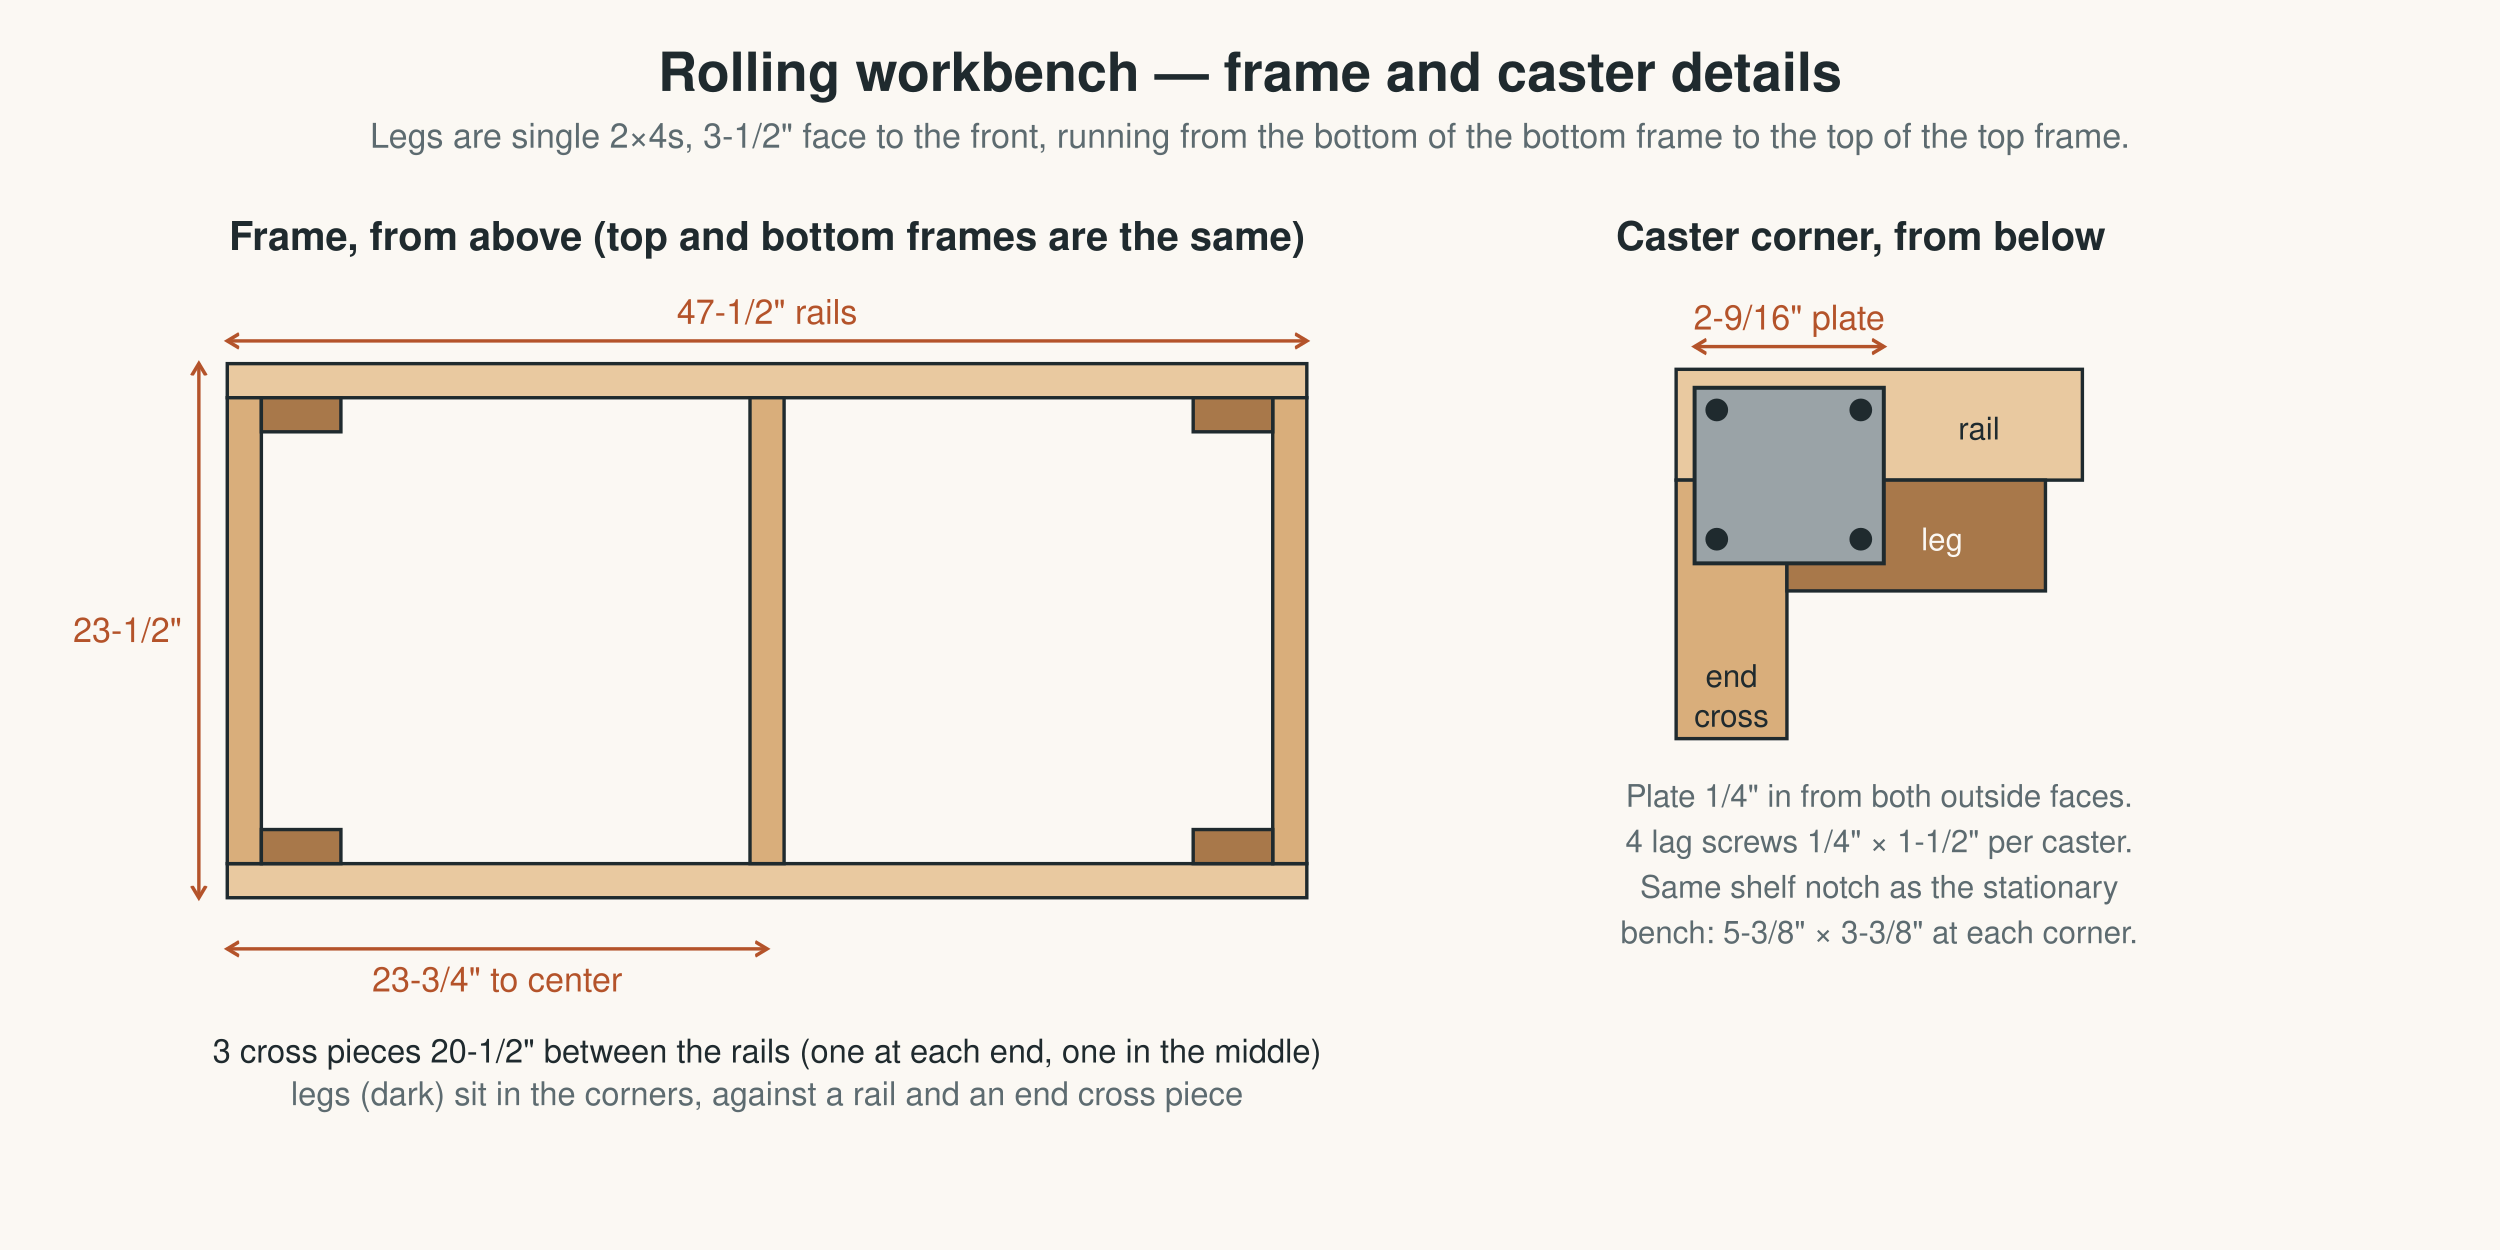
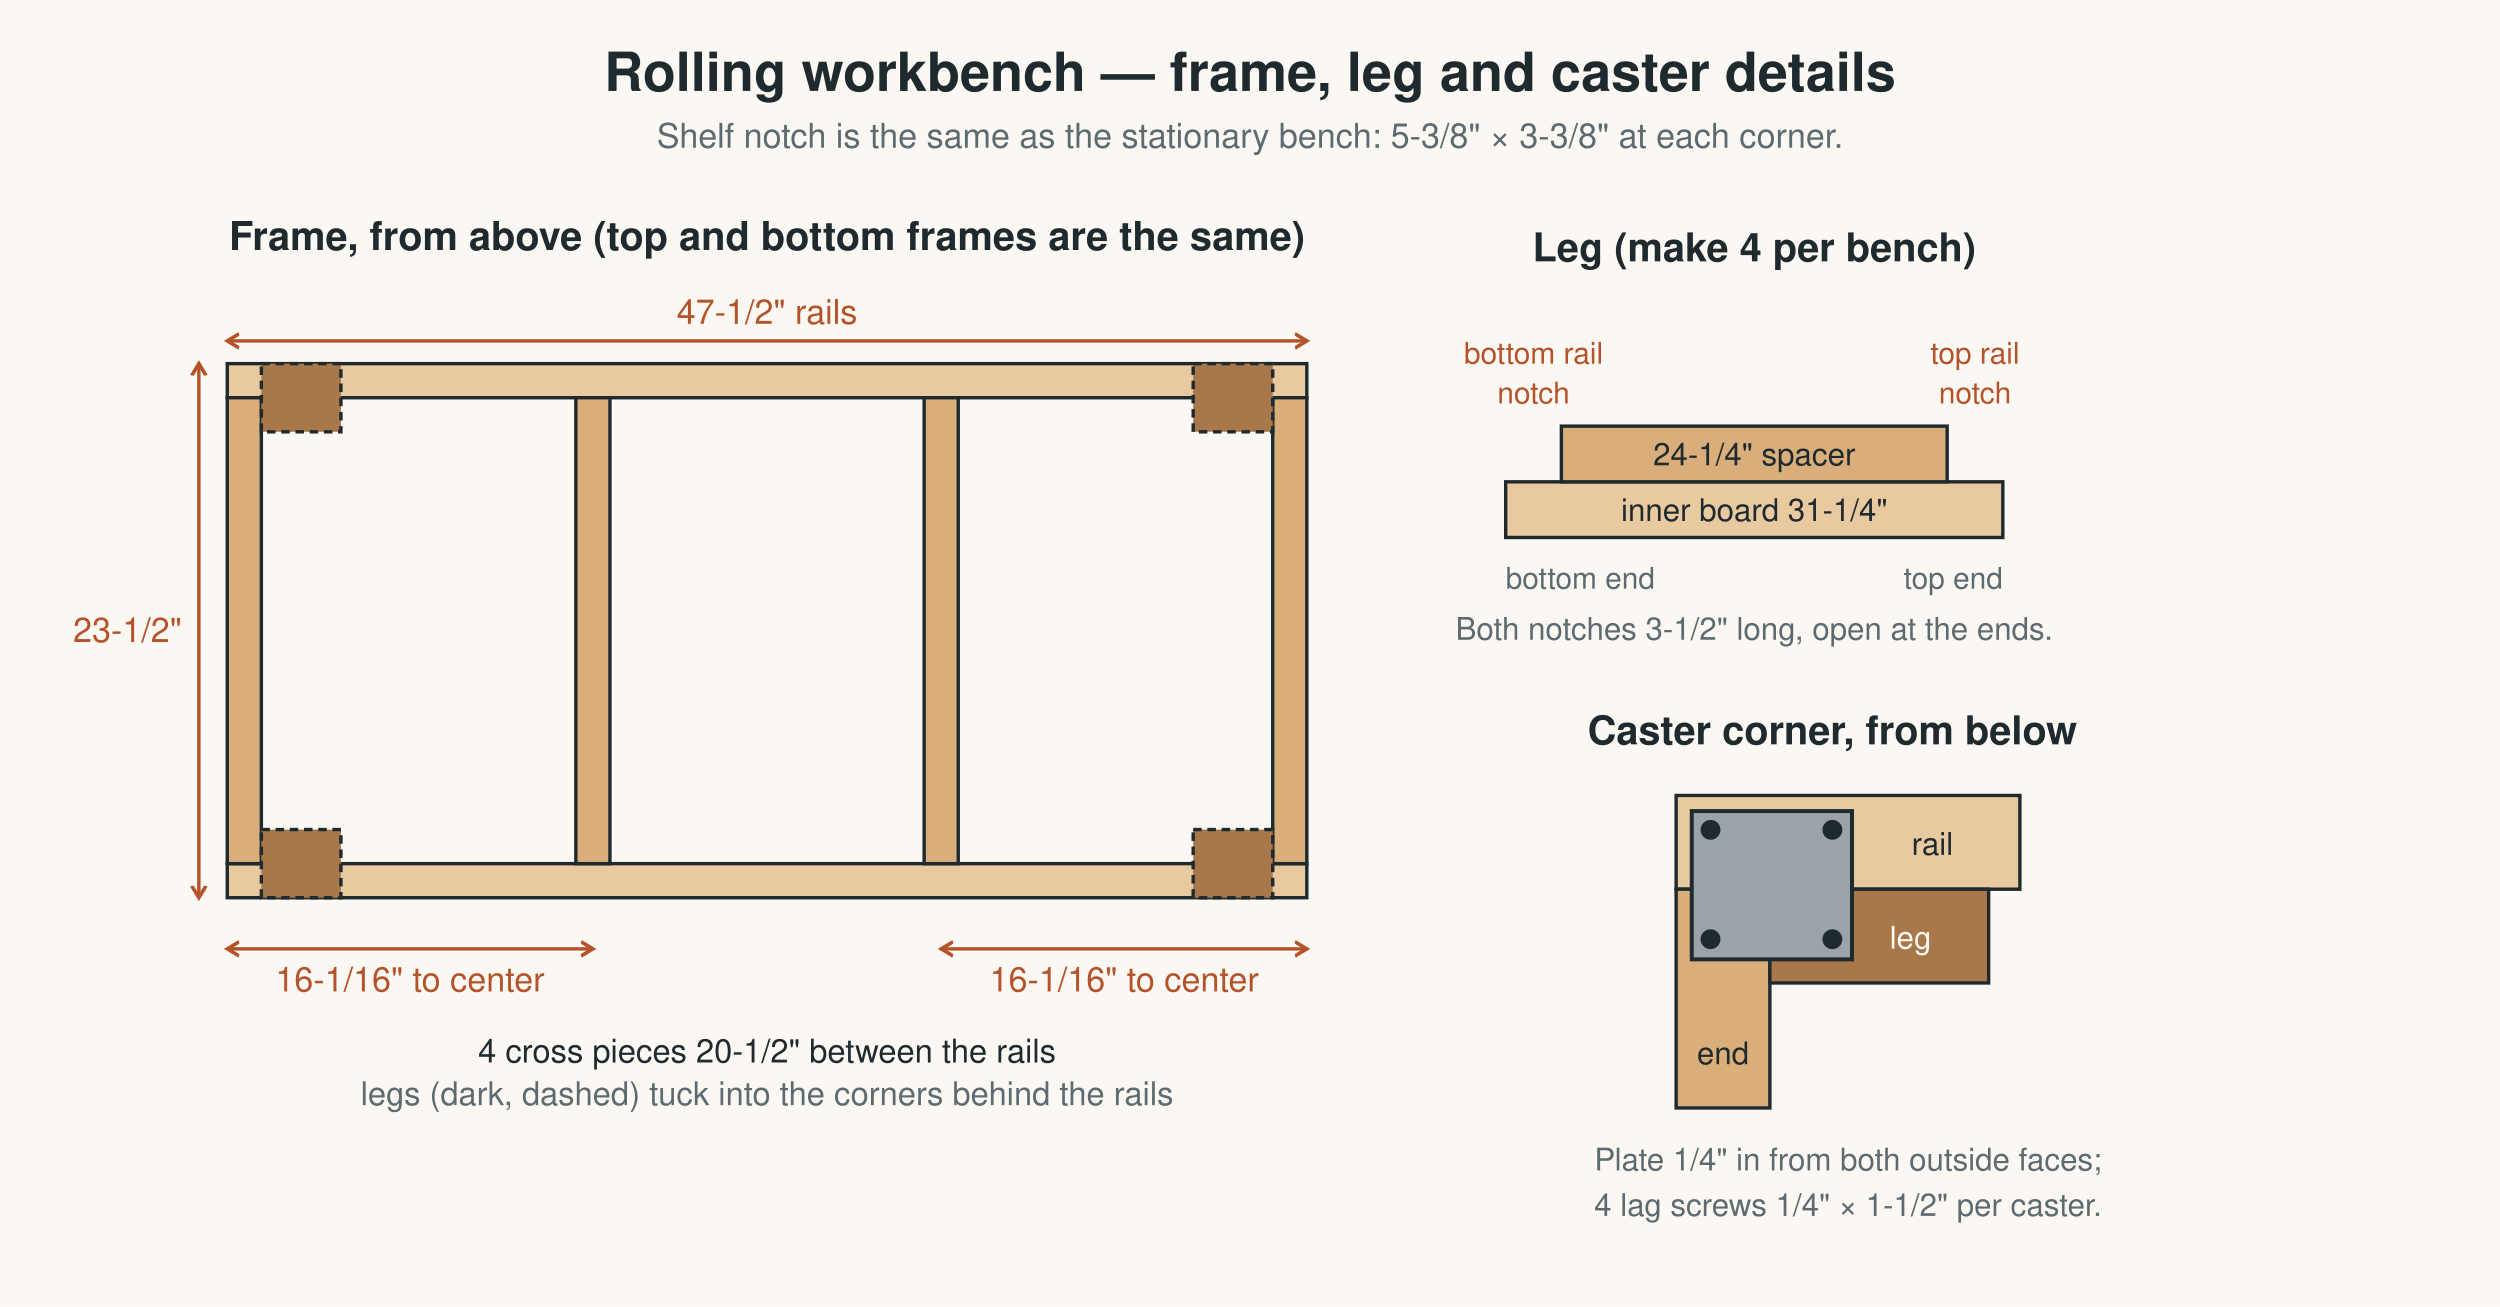
- <svg xmlns="http://www.w3.org/2000/svg" viewBox="0 0 880 440" width="880" height="440">
+ <svg xmlns="http://www.w3.org/2000/svg" viewBox="0 0 880 460" width="880" height="460">
  <defs>
    <marker id="a" viewBox="0 0 10 10" refX="5" refY="5" markerWidth="7" markerHeight="7" orient="auto-start-reverse">
      <path d="M0,2 L5,5 L0,8" fill="none" stroke="#b4532a" stroke-width="1.5" />
    </marker>
  </defs>
-   <rect x="0.0" y="0.0" width="880.0" height="440.0" fill="#fbf8f3" stroke="none" stroke-width="0" />
-   <text x="440.0" y="32.0" font-family="Helvetica, Arial, sans-serif" font-size="19" fill="#1f2a2e" text-anchor="middle" font-weight="bold">Rolling workbench — frame and caster details</text>
-   <text x="440.0" y="52.0" font-family="Helvetica, Arial, sans-serif" font-size="12" fill="#5d6b70" text-anchor="middle" font-weight="normal">Legs are single 2×4s, 3-1/2" face to the front, running from the bottom of the bottom frame to the top of the top frame.</text>
+   <rect x="0.0" y="0.0" width="880.0" height="460.0" fill="#fbf8f3" stroke="none" stroke-width="0" />
+   <text x="440.0" y="32.0" font-family="Helvetica, Arial, sans-serif" font-size="19" fill="#1f2a2e" text-anchor="middle" font-weight="bold">Rolling workbench — frame, leg and caster details</text>
+   <text x="440.0" y="52.0" font-family="Helvetica, Arial, sans-serif" font-size="12" fill="#5d6b70" text-anchor="middle" font-weight="normal">Shelf notch is the same as the stationary bench: 5-3/8" × 3-3/8" at each corner.</text>
  <text x="270.0" y="88.0" font-family="Helvetica, Arial, sans-serif" font-size="14" fill="#1f2a2e" text-anchor="middle" font-weight="bold">Frame, from above (top and bottom frames are the same)</text>
  <rect x="80.0" y="128.0" width="380.0" height="12.0" fill="#e9c9a0" stroke="#1f2a2e" stroke-width="1.2" />
  <rect x="80.0" y="304.0" width="380.0" height="12.0" fill="#e9c9a0" stroke="#1f2a2e" stroke-width="1.2" />
  <rect x="80.0" y="140.0" width="12.0" height="164.0" fill="#d9ae7b" stroke="#1f2a2e" stroke-width="1.2" />
-   <rect x="264.0" y="140.0" width="12.0" height="164.0" fill="#d9ae7b" stroke="#1f2a2e" stroke-width="1.2" />
+   <rect x="202.7" y="140.0" width="12.0" height="164.0" fill="#d9ae7b" stroke="#1f2a2e" stroke-width="1.2" />
+   <rect x="325.3" y="140.0" width="12.0" height="164.0" fill="#d9ae7b" stroke="#1f2a2e" stroke-width="1.2" />
  <rect x="448.0" y="140.0" width="12.0" height="164.0" fill="#d9ae7b" stroke="#1f2a2e" stroke-width="1.2" />
-   <rect x="92.0" y="140.0" width="28.0" height="12.0" fill="#a8784a" stroke="#1f2a2e" stroke-width="1.2" />
-   <rect x="92.0" y="292.0" width="28.0" height="12.0" fill="#a8784a" stroke="#1f2a2e" stroke-width="1.2" />
-   <rect x="420.0" y="140.0" width="28.0" height="12.0" fill="#a8784a" stroke="#1f2a2e" stroke-width="1.2" />
-   <rect x="420.0" y="292.0" width="28.0" height="12.0" fill="#a8784a" stroke="#1f2a2e" stroke-width="1.2" />
+   <rect x="92.0" y="128.0" width="28.0" height="24.0" fill="#a8784a" stroke="#1f2a2e" stroke-width="1.2" stroke-dasharray="3 2" />
+   <rect x="92.0" y="292.0" width="28.0" height="24.0" fill="#a8784a" stroke="#1f2a2e" stroke-width="1.2" stroke-dasharray="3 2" />
+   <rect x="420.0" y="128.0" width="28.0" height="24.0" fill="#a8784a" stroke="#1f2a2e" stroke-width="1.2" stroke-dasharray="3 2" />
+   <rect x="420.0" y="292.0" width="28.0" height="24.0" fill="#a8784a" stroke="#1f2a2e" stroke-width="1.2" stroke-dasharray="3 2" />
  <line x1="80.0" y1="120.0" x2="460.0" y2="120.0" stroke="#b4532a" stroke-width="1.2" marker-start="url(#a)" marker-end="url(#a)" />
  <text x="270.0" y="114.0" font-family="Helvetica, Arial, sans-serif" font-size="12" fill="#b4532a" text-anchor="middle" font-weight="normal">47-1/2" rails</text>
  <line x1="70.0" y1="128.0" x2="70.0" y2="316.0" stroke="#b4532a" stroke-width="1.2" marker-start="url(#a)" marker-end="url(#a)" />
  <text x="64.0" y="226.0" font-family="Helvetica, Arial, sans-serif" font-size="12" fill="#b4532a" text-anchor="end" font-weight="normal">23-1/2"</text>
-   <line x1="80.0" y1="334.0" x2="270.0" y2="334.0" stroke="#b4532a" stroke-width="1.2" marker-start="url(#a)" marker-end="url(#a)" />
-   <text x="175.0" y="349.0" font-family="Helvetica, Arial, sans-serif" font-size="12" fill="#b4532a" text-anchor="middle" font-weight="normal">23-3/4" to center</text>
-   <text x="270.0" y="374.0" font-family="Helvetica, Arial, sans-serif" font-size="11.5" fill="#1f2a2e" text-anchor="middle" font-weight="normal">3 cross pieces 20-1/2" between the rails (one at each end, one in the middle)</text>
-   <text x="270.0" y="389.0" font-family="Helvetica, Arial, sans-serif" font-size="11.5" fill="#5d6b70" text-anchor="middle" font-weight="normal">legs (dark) sit in the corners, against a rail and an end cross piece</text>
-   <text x="655.0" y="88.0" font-family="Helvetica, Arial, sans-serif" font-size="14" fill="#1f2a2e" text-anchor="middle" font-weight="bold">Caster corner, from below</text>
-   <rect x="590.0" y="130.0" width="143.0" height="39.0" fill="#e9c9a0" stroke="#1f2a2e" stroke-width="1.2" />
-   <rect x="590.0" y="169.0" width="39.0" height="91.0" fill="#d9ae7b" stroke="#1f2a2e" stroke-width="1.2" />
-   <rect x="629.0" y="169.0" width="91.0" height="39.0" fill="#a8784a" stroke="#1f2a2e" stroke-width="1.2" />
-   <rect x="596.5" y="136.5" width="66.6" height="61.8" fill="#9aa3a7" stroke="#1f2a2e" stroke-width="1.4" />
-   <circle cx="604.3" cy="144.3" r="4" fill="#1f2a2e" />
-   <circle cx="655.0" cy="144.3" r="4" fill="#1f2a2e" />
-   <circle cx="604.3" cy="189.8" r="4" fill="#1f2a2e" />
-   <circle cx="655.0" cy="189.8" r="4" fill="#1f2a2e" />
-   <text x="696.6" y="154.7" font-family="Helvetica, Arial, sans-serif" font-size="11" fill="#1f2a2e" text-anchor="middle" font-weight="normal">rail</text>
-   <text x="609.5" y="241.8" font-family="Helvetica, Arial, sans-serif" font-size="11" fill="#1f2a2e" text-anchor="middle" font-weight="normal">end</text>
-   <text x="609.5" y="255.8" font-family="Helvetica, Arial, sans-serif" font-size="11" fill="#1f2a2e" text-anchor="middle" font-weight="normal">cross</text>
-   <text x="683.6" y="193.7" font-family="Helvetica, Arial, sans-serif" font-size="11" fill="#fbf8f3" text-anchor="middle" font-weight="normal">leg</text>
-   <line x1="596.5" y1="122.0" x2="663.1" y2="122.0" stroke="#b4532a" stroke-width="1.2" marker-start="url(#a)" marker-end="url(#a)" />
-   <text x="629.8" y="116.0" font-family="Helvetica, Arial, sans-serif" font-size="12" fill="#b4532a" text-anchor="middle" font-weight="normal">2-9/16" plate</text>
-   <text x="661.5" y="284.0" font-family="Helvetica, Arial, sans-serif" font-size="11" fill="#5d6b70" text-anchor="middle" font-weight="normal">Plate 1/4" in from both outside faces.</text>
-   <text x="661.5" y="300.0" font-family="Helvetica, Arial, sans-serif" font-size="11" fill="#5d6b70" text-anchor="middle" font-weight="normal">4 lag screws 1/4" × 1-1/2" per caster.</text>
-   <text x="661.5" y="316.0" font-family="Helvetica, Arial, sans-serif" font-size="11" fill="#5d6b70" text-anchor="middle" font-weight="normal">Same shelf notch as the stationary</text>
-   <text x="661.5" y="332.0" font-family="Helvetica, Arial, sans-serif" font-size="11" fill="#5d6b70" text-anchor="middle" font-weight="normal">bench: 5-3/8" × 3-3/8" at each corner.</text>
+   <line x1="80.0" y1="334.0" x2="208.7" y2="334.0" stroke="#b4532a" stroke-width="1.2" marker-start="url(#a)" marker-end="url(#a)" />
+   <text x="144.3" y="349.0" font-family="Helvetica, Arial, sans-serif" font-size="12" fill="#b4532a" text-anchor="middle" font-weight="normal">16-1/16" to center</text>
+   <line x1="331.3" y1="334.0" x2="460.0" y2="334.0" stroke="#b4532a" stroke-width="1.2" marker-start="url(#a)" marker-end="url(#a)" />
+   <text x="395.7" y="349.0" font-family="Helvetica, Arial, sans-serif" font-size="12" fill="#b4532a" text-anchor="middle" font-weight="normal">16-1/16" to center</text>
+   <text x="270.0" y="374.0" font-family="Helvetica, Arial, sans-serif" font-size="11.5" fill="#1f2a2e" text-anchor="middle" font-weight="normal">4 cross pieces 20-1/2" between the rails</text>
+   <text x="270.0" y="389.0" font-family="Helvetica, Arial, sans-serif" font-size="11.5" fill="#5d6b70" text-anchor="middle" font-weight="normal">legs (dark, dashed) tuck into the corners behind the rails</text>
+   <text x="617.5" y="92.0" font-family="Helvetica, Arial, sans-serif" font-size="14" fill="#1f2a2e" text-anchor="middle" font-weight="bold">Leg (make 4 per bench)</text>
+   <rect x="530.0" y="169.6" width="175.0" height="19.6" fill="#e9c9a0" stroke="#1f2a2e" stroke-width="1.2" />
+   <rect x="549.6" y="150.0" width="135.8" height="19.6" fill="#d9ae7b" stroke="#1f2a2e" stroke-width="1.2" />
+   <text x="617.5" y="163.8" font-family="Helvetica, Arial, sans-serif" font-size="11" fill="#1f2a2e" text-anchor="middle" font-weight="normal">24-1/4" spacer</text>
+   <text x="617.5" y="183.4" font-family="Helvetica, Arial, sans-serif" font-size="11" fill="#1f2a2e" text-anchor="middle" font-weight="normal">inner board 31-1/4"</text>
+   <text x="539.8" y="142.0" font-family="Helvetica, Arial, sans-serif" font-size="10.5" fill="#b4532a" text-anchor="middle" font-weight="normal">notch</text>
+   <text x="539.8" y="128.0" font-family="Helvetica, Arial, sans-serif" font-size="10.5" fill="#b4532a" text-anchor="middle" font-weight="normal">bottom rail</text>
+   <text x="695.2" y="142.0" font-family="Helvetica, Arial, sans-serif" font-size="10.5" fill="#b4532a" text-anchor="middle" font-weight="normal">notch</text>
+   <text x="695.2" y="128.0" font-family="Helvetica, Arial, sans-serif" font-size="10.5" fill="#b4532a" text-anchor="middle" font-weight="normal">top rail</text>
+   <text x="530.0" y="207.2" font-family="Helvetica, Arial, sans-serif" font-size="10.5" fill="#5d6b70" text-anchor="start" font-weight="normal">bottom end</text>
+   <text x="705.0" y="207.2" font-family="Helvetica, Arial, sans-serif" font-size="10.5" fill="#5d6b70" text-anchor="end" font-weight="normal">top end</text>
+   <text x="617.5" y="225.2" font-family="Helvetica, Arial, sans-serif" font-size="11" fill="#5d6b70" text-anchor="middle" font-weight="normal">Both notches 3-1/2" long, open at the ends.</text>
+   <text x="645.0" y="262.0" font-family="Helvetica, Arial, sans-serif" font-size="14" fill="#1f2a2e" text-anchor="middle" font-weight="bold">Caster corner, from below</text>
+   <rect x="590.0" y="280.0" width="121.0" height="33.0" fill="#e9c9a0" stroke="#1f2a2e" stroke-width="1.2" />
+   <rect x="590.0" y="313.0" width="33.0" height="77.0" fill="#d9ae7b" stroke="#1f2a2e" stroke-width="1.2" />
+   <rect x="623.0" y="313.0" width="77.0" height="33.0" fill="#a8784a" stroke="#1f2a2e" stroke-width="1.2" />
+   <rect x="595.5" y="285.5" width="56.4" height="52.2" fill="#9aa3a7" stroke="#1f2a2e" stroke-width="1.4" />
+   <circle cx="602.1" cy="292.1" r="3.5" fill="#1f2a2e" />
+   <circle cx="645.0" cy="292.1" r="3.5" fill="#1f2a2e" />
+   <circle cx="602.1" cy="330.6" r="3.5" fill="#1f2a2e" />
+   <circle cx="645.0" cy="330.6" r="3.5" fill="#1f2a2e" />
+   <text x="680.2" y="300.9" font-family="Helvetica, Arial, sans-serif" font-size="11" fill="#1f2a2e" text-anchor="middle" font-weight="normal">rail</text>
+   <text x="606.5" y="374.6" font-family="Helvetica, Arial, sans-serif" font-size="11" fill="#1f2a2e" text-anchor="middle" font-weight="normal">end</text>
+   <text x="594.0" y="333.9" font-family="Helvetica, Arial, sans-serif" font-size="11" fill="#1f2a2e" text-anchor="middle" font-weight="normal" />
+   <text x="672.5" y="333.9" font-family="Helvetica, Arial, sans-serif" font-size="11" fill="#fbf8f3" text-anchor="middle" font-weight="normal">leg</text>
+   <text x="650.5" y="412.0" font-family="Helvetica, Arial, sans-serif" font-size="11" fill="#5d6b70" text-anchor="middle" font-weight="normal">Plate 1/4" in from both outside faces;</text>
+   <text x="650.5" y="428.0" font-family="Helvetica, Arial, sans-serif" font-size="11" fill="#5d6b70" text-anchor="middle" font-weight="normal">4 lag screws 1/4" × 1-1/2" per caster.</text>
</svg>
